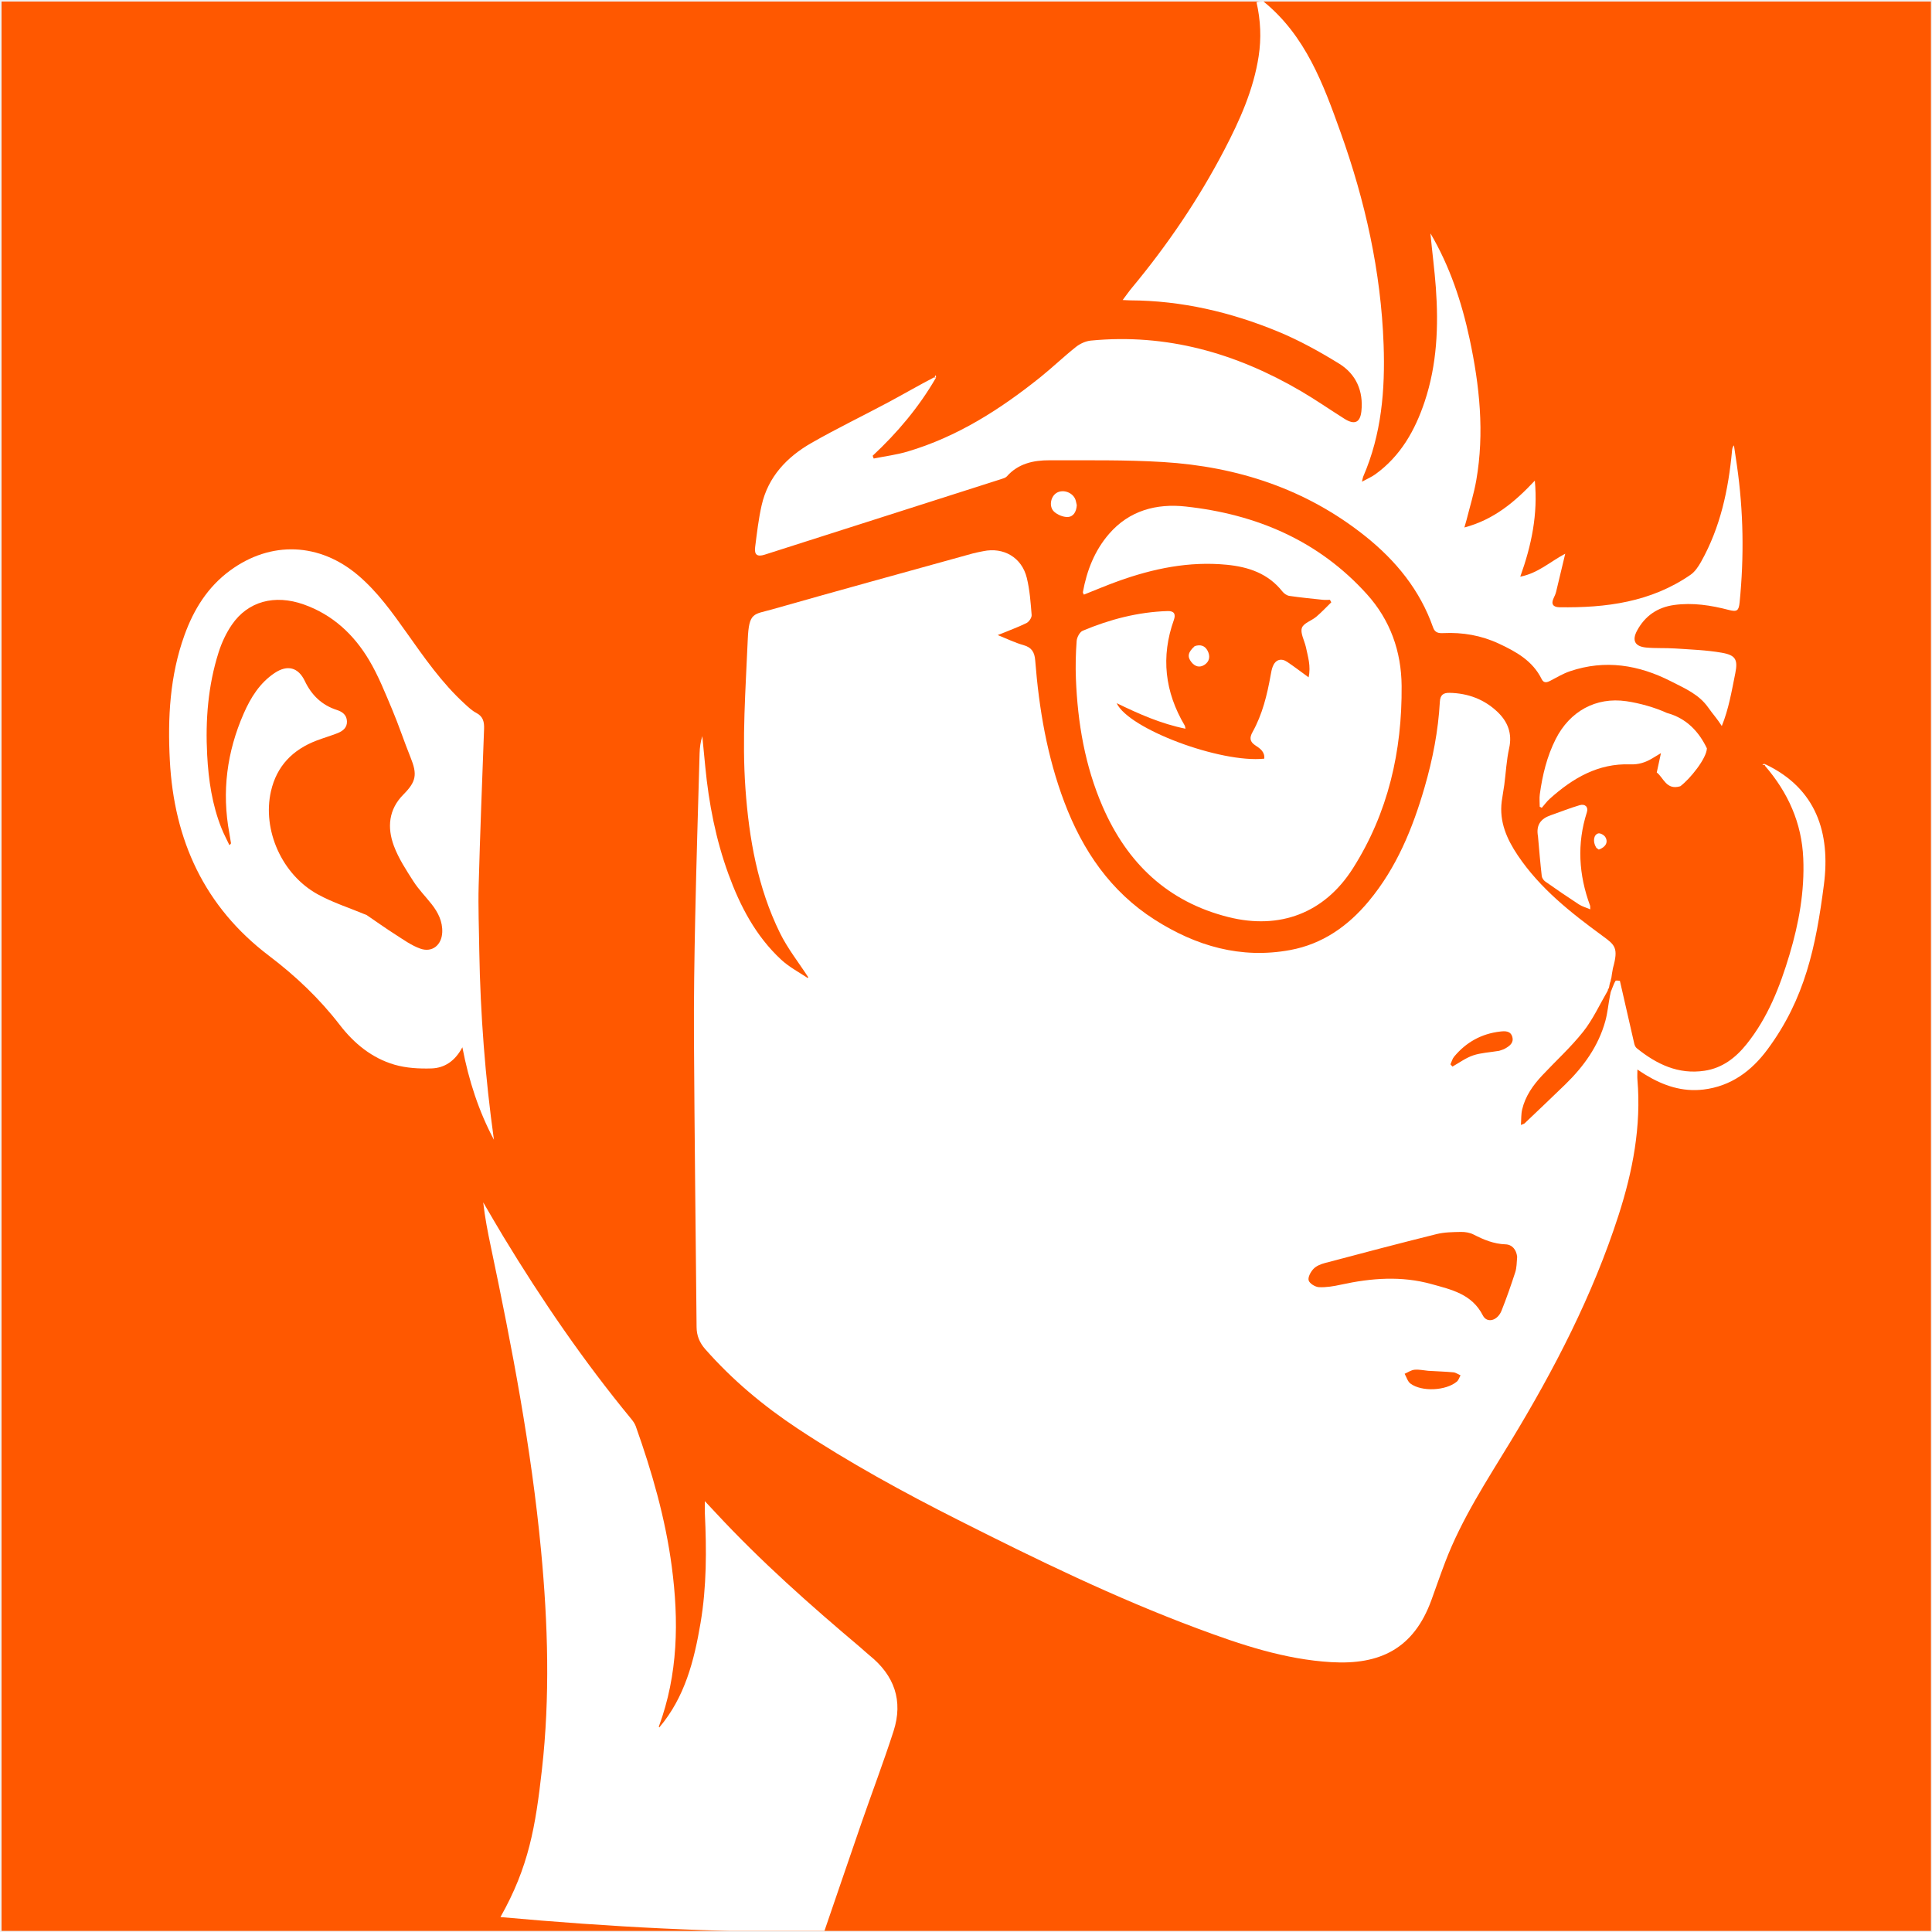
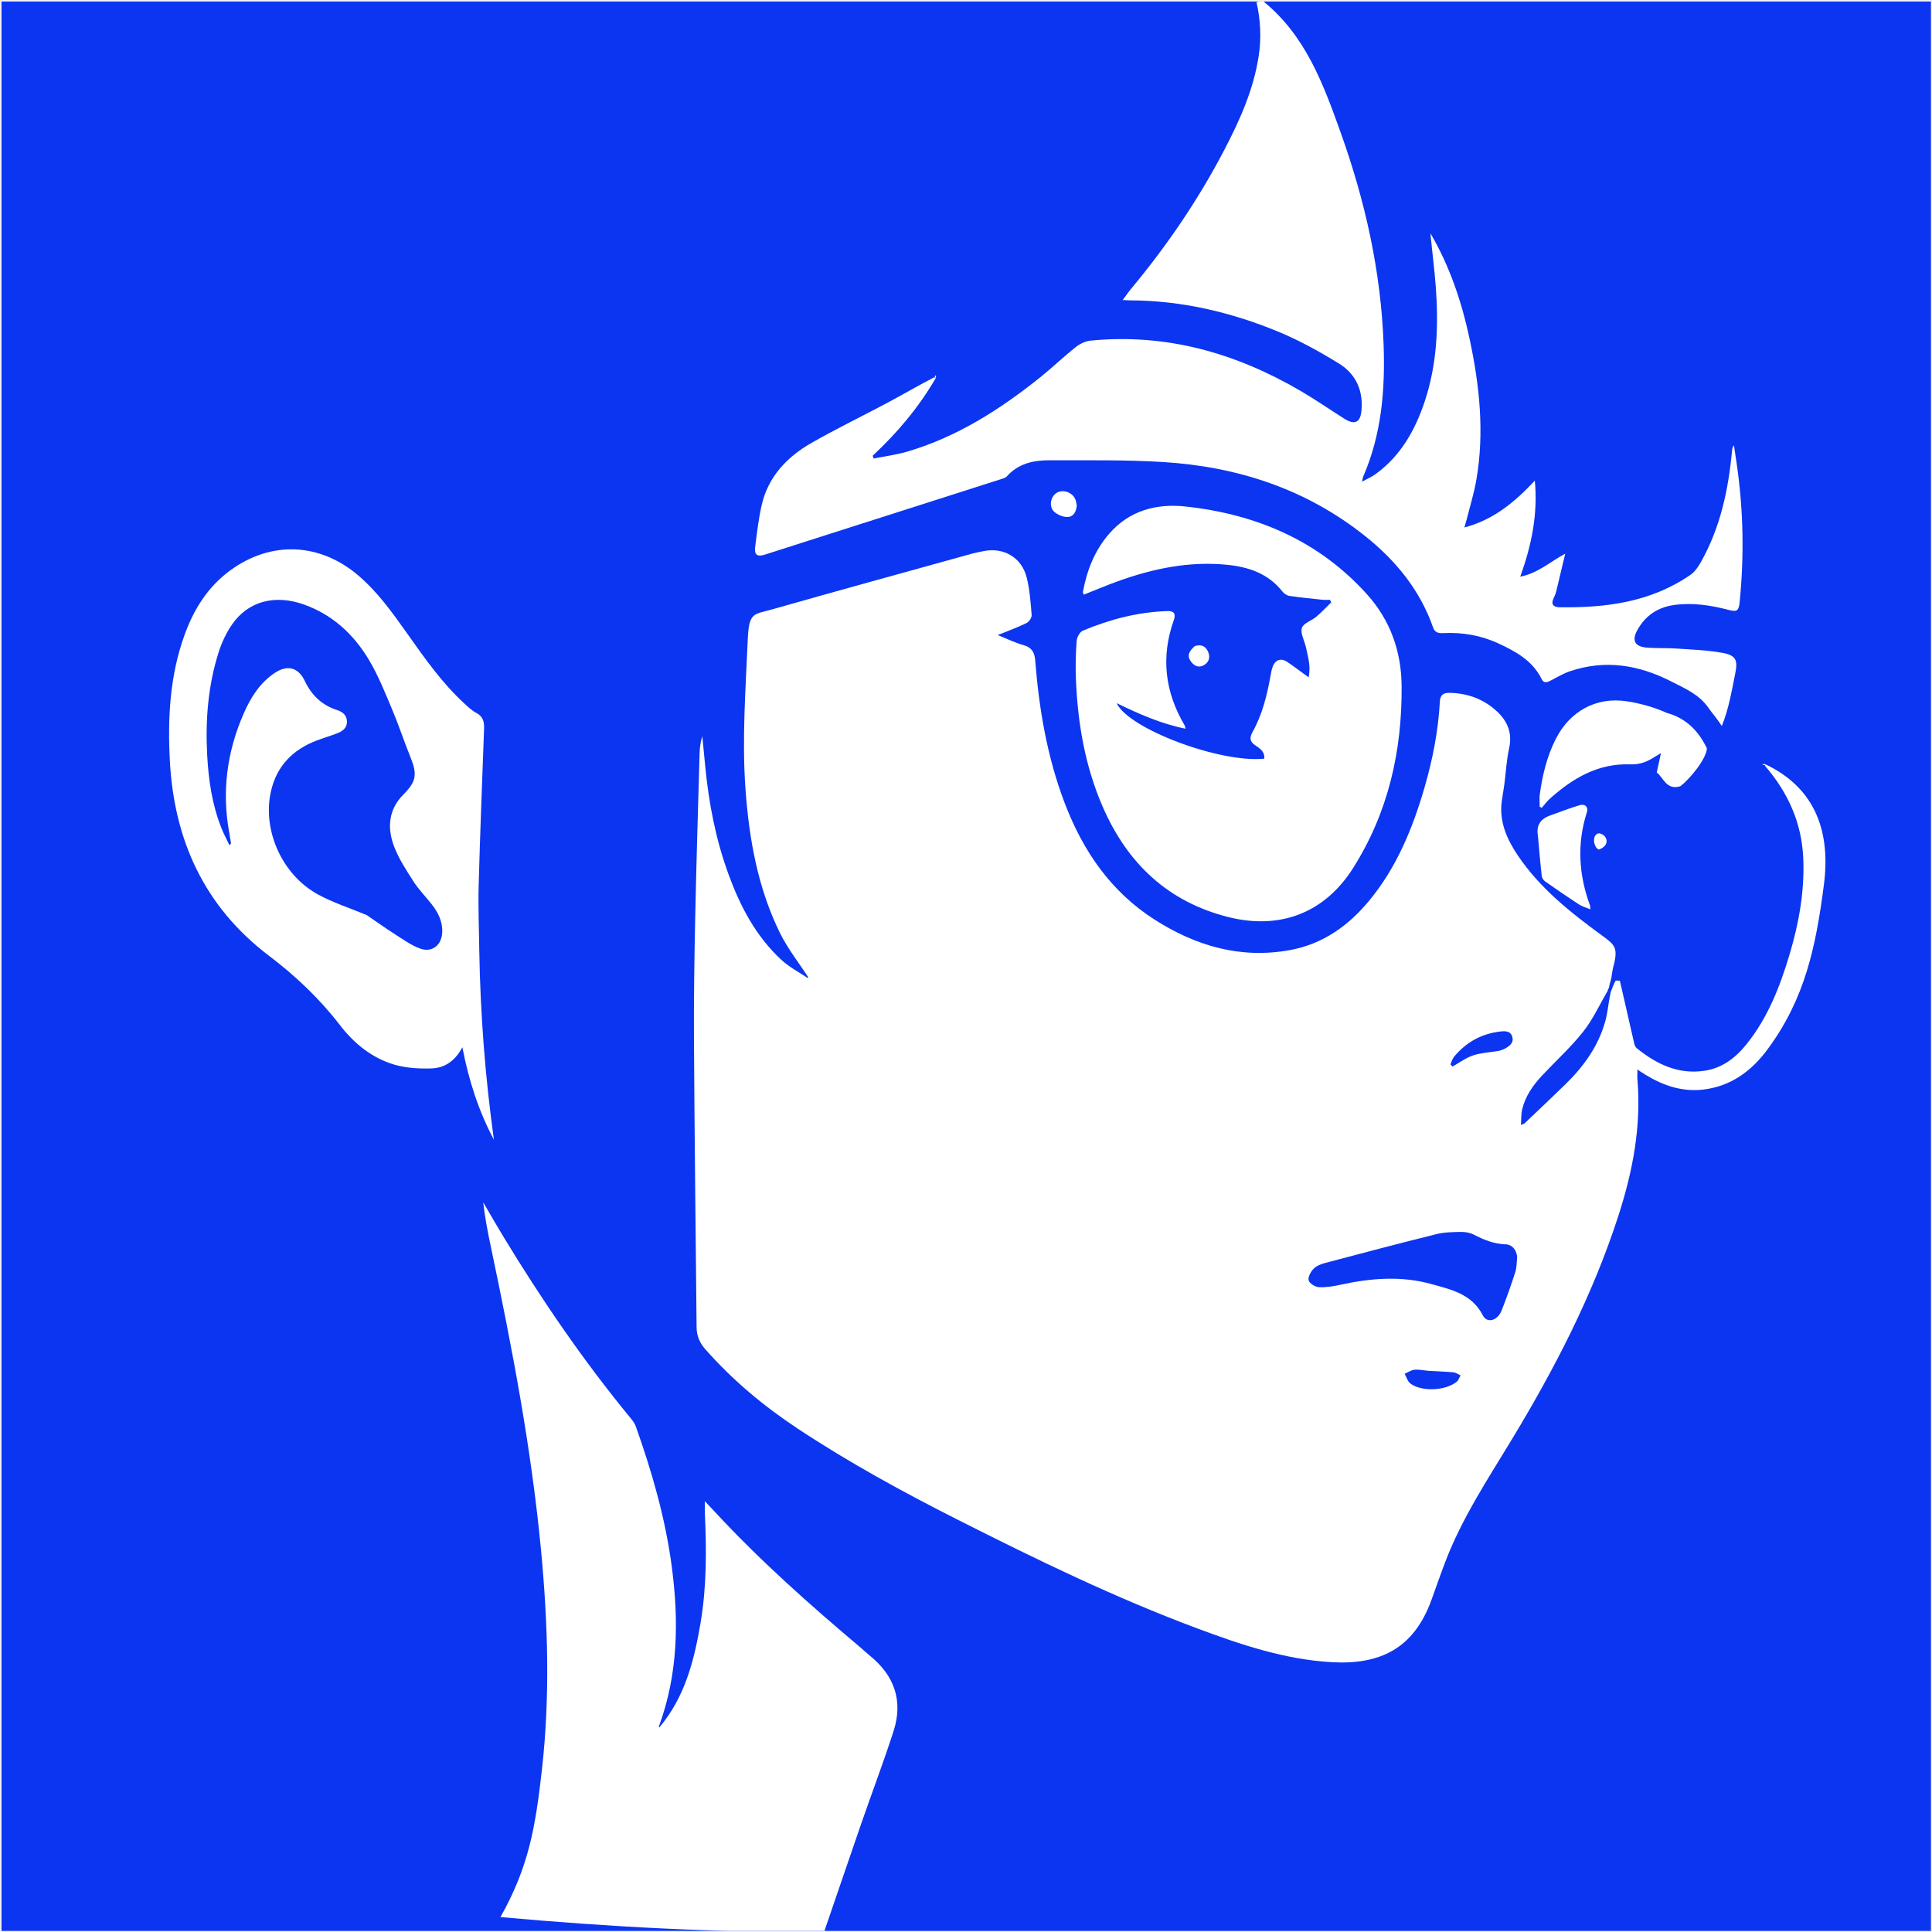
<svg xmlns="http://www.w3.org/2000/svg" width="423" height="423" viewBox="0 0 423 423" fill="none">
-   <g clip-path="url(#clip0_7_902)">
-     <rect x="0.337" y="0.337" width="422.429" height="422.429" fill="#FF5800" />
+   <g clip-path="url(#clip0_7_750)">
+     <rect x="0.337" y="0.337" width="422.429" height="422.429" fill="#0B35F1" />
    <path d="M276.646 0.337C285.862 7.826 289.728 18.406 293.506 28.951C298.89 43.976 302.361 59.448 302.933 75.452C303.287 85.339 302.484 95.106 298.468 104.346C298.382 104.544 298.362 104.769 298.195 105.468C299.377 104.819 300.319 104.421 301.127 103.838C306.647 99.853 309.816 94.234 311.919 87.94C314.635 79.807 314.982 71.411 314.368 62.95C314.087 59.09 313.574 55.246 313.198 51.258C313.23 51.121 313.192 51.093 313.192 51.093C317.42 58.291 320.029 66.102 321.764 74.214C323.951 84.438 325.039 94.745 323.222 105.153C322.713 108.071 321.82 110.922 321.099 113.803C320.996 114.215 320.867 114.62 320.618 115.491C327.094 113.765 331.676 109.891 336.042 105.233C336.732 112.581 335.332 119.352 332.854 126.259C336.767 125.492 339.347 123.002 342.698 121.232C342.037 124.006 341.386 126.783 340.706 129.553C340.587 130.038 340.376 130.508 340.158 130.962C339.521 132.29 340.11 132.932 341.395 132.952C351.602 133.114 361.476 131.837 370.143 125.84C371.105 125.175 371.844 124.056 372.434 123.007C376.67 115.465 378.427 107.216 379.217 98.704C379.254 98.315 379.287 97.926 379.638 97.496C379.859 98.984 380.085 100.472 380.298 101.961C381.722 111.906 381.88 121.875 380.881 131.867C380.697 133.708 380.32 134.015 378.518 133.546C374.579 132.519 370.605 131.896 366.528 132.461C362.885 132.966 360.143 134.864 358.418 138.087C357.266 140.239 357.965 141.539 360.402 141.773C362.518 141.976 364.664 141.837 366.788 141.981C370.193 142.212 373.629 142.326 376.978 142.912C380.002 143.442 380.533 144.42 379.931 147.407C379.133 151.364 378.487 155.249 376.978 158.959C375.904 157.273 375.032 156.376 374.034 154.949C372.003 152.046 369.021 150.786 365.872 149.18C358.781 145.563 351.433 144.359 343.738 146.965C342.266 147.464 340.894 148.277 339.51 149.008C338.722 149.424 338.014 149.657 337.534 148.681C335.567 144.676 331.934 142.671 328.139 140.904C324.306 139.119 320.239 138.414 316.018 138.614C315.006 138.662 314.181 138.568 313.764 137.378C310.888 129.168 305.592 122.713 298.886 117.366C285.96 107.059 270.96 102.167 254.668 101.162C246.385 100.651 238.058 100.801 229.751 100.776C226.255 100.765 222.927 101.492 220.433 104.312C220.163 104.616 219.663 104.75 219.244 104.884C201.975 110.409 184.703 115.926 167.429 121.44C165.803 121.959 165.118 121.482 165.333 119.793C165.722 116.733 166.074 113.651 166.752 110.648C168.172 104.366 172.305 100.045 177.686 96.967C183.187 93.821 188.91 91.067 194.501 88.077C197.814 86.305 201.061 84.409 204.532 82.611C204.779 82.689 204.833 82.725 204.887 82.761C201.184 89.159 196.467 94.746 191.063 99.785C191.139 99.987 191.215 100.189 191.291 100.391C193.756 99.895 196.276 99.583 198.678 98.872C209.58 95.646 218.966 89.649 227.745 82.615C230.417 80.475 232.89 78.086 235.572 75.959C236.473 75.244 237.708 74.677 238.84 74.568C255.438 72.968 270.639 77.319 284.851 85.642C288.094 87.541 291.186 89.694 294.369 91.696C296.542 93.064 297.798 92.57 298.069 90.031C298.538 85.641 296.911 81.912 293.203 79.624C288.927 76.987 284.474 74.519 279.838 72.606C269.493 68.335 258.705 65.809 247.431 65.762C247.039 65.761 246.648 65.73 245.802 65.692C246.566 64.675 247.134 63.846 247.774 63.076C255.592 53.675 262.43 43.61 268.084 32.767C271.464 26.287 274.451 19.634 275.575 12.317C276.178 8.389 276.018 4.484 275.104 0.475C275.569 0.337 276.038 0.337 276.646 0.337Z" fill="white" />
    <path d="M109.569 419.732C115.796 408.704 117.242 399.935 118.649 387.464C120.452 371.485 119.974 355.495 118.466 339.527C116.344 317.066 112.096 294.95 107.454 272.902C106.785 269.727 106.167 266.541 105.796 263.25C107.265 265.749 108.705 268.266 110.208 270.745C118.63 284.639 127.792 298.015 138.127 310.569C138.548 311.081 138.974 311.646 139.192 312.259C142.75 322.258 145.678 332.418 147.077 342.976C148.653 354.864 148.47 366.592 144.26 377.99C144.311 377.961 144.245 377.922 144.179 377.883C144.238 377.991 144.297 378.098 144.355 378.206C149.943 371.609 151.983 363.596 153.377 355.357C154.724 347.404 154.704 339.382 154.327 331.352C154.293 330.629 154.322 329.904 154.322 328.667C155.284 329.695 155.985 330.439 156.681 331.189C166.509 341.788 177.301 351.35 188.333 360.656C189.02 361.235 189.661 361.868 190.361 362.429C195.799 366.796 197.79 372.35 195.637 379.026C193.454 385.794 190.923 392.449 188.596 399.172C185.864 407.066 183.188 414.979 180.427 422.994C156.423 423.103 133.842 421.923 109.569 419.732Z" fill="white" />
    <path d="M386.514 167.33C397.689 172.637 400.793 182.396 399.335 193.683C397.581 207.262 395.192 218.692 386.968 229.783C383.481 234.486 378.996 237.828 372.948 238.551C368.32 239.104 364.189 237.692 360.302 235.334C359.749 234.998 359.215 234.632 358.499 234.167C358.499 235.096 358.451 235.751 358.506 236.397C359.367 246.593 357.484 256.417 354.38 266.047C348.716 283.617 340.285 299.879 330.735 315.603C325.548 324.144 320.048 332.518 316.451 341.92C315.387 344.7 314.42 347.516 313.403 350.313C309.524 360.987 302.119 364.547 291.462 363.919C281.257 363.318 271.674 360.088 262.197 356.555C244.192 349.844 226.94 341.451 209.814 332.799C197.779 326.718 185.953 320.26 174.69 312.813C167.201 307.861 160.376 302.163 154.424 295.41C153.135 293.948 152.531 292.412 152.513 290.564C152.308 269.557 152.062 248.55 151.939 227.543C151.887 218.669 152.026 209.791 152.211 200.919C152.462 188.904 152.834 176.892 153.174 164.879C153.209 163.65 153.377 162.424 153.766 161.171C153.983 163.415 154.202 165.659 154.419 167.904C155.194 175.923 156.721 183.786 159.484 191.369C162.046 198.399 165.469 204.954 171.033 210.114C172.718 211.677 174.812 212.798 176.755 214.071C176.761 214.077 176.731 214.133 176.701 214.189C176.791 214.119 176.88 214.048 176.97 213.978C174.88 210.75 172.448 207.69 170.763 204.262C165.884 194.333 163.995 183.613 163.212 172.673C162.432 161.773 163.254 150.9 163.717 140.014C163.974 133.973 165.009 134.569 169.036 133.424C183.661 129.263 198.326 125.241 212.978 121.176C213.735 120.967 214.514 120.839 215.284 120.677C219.723 119.745 223.707 122.042 224.806 126.501C225.458 129.15 225.655 131.924 225.872 134.656C225.917 135.229 225.291 136.147 224.735 136.421C222.844 137.352 220.847 138.066 218.44 139.047C220.501 139.868 222.224 140.724 224.044 141.231C225.869 141.738 226.508 142.76 226.652 144.585C227.487 155.199 229.252 165.633 233.04 175.646C237.038 186.217 243.16 195.204 252.818 201.363C261.861 207.13 271.676 210.002 282.477 208.007C289.585 206.695 295.16 202.755 299.705 197.281C305.783 189.962 309.3 181.363 311.912 172.347C313.682 166.237 314.898 160.011 315.248 153.645C315.328 152.205 315.955 151.667 317.355 151.694C321.408 151.772 324.989 153.108 327.898 155.896C330.114 158.02 331.136 160.598 330.417 163.83C329.835 166.445 329.708 169.161 329.356 171.829C329.195 173.047 328.945 174.254 328.792 175.474C328.232 179.926 329.907 183.708 332.316 187.291C337.205 194.559 343.964 199.861 350.911 204.943C353.614 206.919 354.385 207.533 353.142 211.982C352.971 212.862 352.882 213.502 352.793 214.146C352.793 214.15 352.792 214.158 352.781 214.17C352.77 214.183 352.784 214.212 352.731 214.293C352.674 214.5 352.67 214.627 352.63 214.812C352.594 214.87 352.601 215.006 352.521 215.093C352.403 215.487 352.364 215.795 352.295 216.164C352.264 216.227 352.268 216.366 352.203 216.416C352.055 216.554 352.032 216.657 352.016 216.887C350.214 219.978 348.763 223.192 346.638 225.872C343.927 229.29 340.655 232.261 337.658 235.456C335.639 237.608 333.954 239.995 333.265 242.918C333.023 243.941 333.086 245.036 332.995 246.304C333.506 246.087 333.683 246.061 333.789 245.96C336.755 243.135 339.733 240.322 342.671 237.467C346.717 233.534 349.961 229.062 351.48 223.547C351.973 221.755 352.128 219.87 352.503 217.945C352.573 217.727 352.579 217.59 352.622 217.371C352.678 217.169 352.696 217.05 352.787 216.87C352.883 216.686 352.905 216.563 352.971 216.372C353.065 216.203 353.089 216.097 353.166 215.913C353.269 215.704 353.294 215.567 353.387 215.361C353.521 215.114 353.588 214.936 353.752 214.692C354.121 214.667 354.394 214.708 354.667 214.749C355.711 219.333 356.748 223.917 357.811 228.496C357.894 228.855 358.076 229.272 358.348 229.492C362.684 232.991 367.448 235.308 373.216 234.432C377.09 233.845 379.994 231.613 382.39 228.63C387.056 222.82 389.707 216.028 391.806 209.001C393.858 202.131 395.125 195.111 394.813 187.905C394.479 180.193 391.506 173.537 386.403 167.634C386.422 167.462 386.514 167.33 386.514 167.33ZM332.173 275.158C331.989 273.629 331.105 272.494 329.634 272.442C327.064 272.352 324.853 271.436 322.635 270.295C321.823 269.877 320.794 269.707 319.87 269.724C318.08 269.757 316.238 269.773 314.518 270.2C306.357 272.226 298.225 274.372 290.096 276.527C289.197 276.766 288.201 277.163 287.586 277.807C286.97 278.454 286.321 279.633 286.524 280.337C286.721 281.018 287.965 281.78 288.782 281.819C290.379 281.895 292.024 281.611 293.604 281.266C300.215 279.823 306.831 279.306 313.437 281.148C317.791 282.361 322.272 283.318 324.656 287.997C325.571 289.792 327.865 289.183 328.754 286.961C329.858 284.202 330.831 281.387 331.751 278.561C332.074 277.569 332.072 276.471 332.173 275.158ZM328.225 230.072C328.646 229.919 329.096 229.818 329.481 229.602C330.489 229.035 331.496 228.348 331.103 226.996C330.716 225.664 329.495 225.729 328.434 225.853C324.346 226.331 320.986 228.202 318.364 231.36C317.982 231.819 317.827 232.466 317.567 233.026C317.712 233.192 317.857 233.357 318.001 233.523C319.506 232.685 320.931 231.611 322.536 231.072C324.251 230.496 326.135 230.424 328.225 230.072ZM312.699 300.13C311.696 300.037 310.677 299.799 309.692 299.897C308.951 299.97 308.252 300.472 307.534 300.783C307.947 301.509 308.191 302.461 308.804 302.92C311.279 304.771 316.588 304.503 318.974 302.49C319.354 302.169 319.514 301.588 319.777 301.127C319.254 300.896 318.746 300.514 318.207 300.463C316.479 300.299 314.739 300.257 312.699 300.13Z" fill="white" />
    <path d="M285.904 141.612C285.542 140.121 284.661 138.575 285.045 137.467C285.408 136.422 287.16 135.907 288.194 135.032C289.351 134.054 290.386 132.933 291.474 131.874C291.377 131.693 291.28 131.511 291.183 131.329C290.659 131.329 290.13 131.376 289.611 131.322C287.172 131.065 284.728 130.826 282.302 130.47C281.758 130.39 281.145 129.969 280.793 129.524C277.664 125.57 273.391 124.117 268.571 123.648C260.333 122.847 252.483 124.481 244.801 127.241C242.287 128.145 239.825 129.195 237.306 130.192C237.2 129.93 237.069 129.771 237.093 129.64C237.95 124.917 239.662 120.54 242.823 116.888C247.257 111.766 253.19 110.199 259.608 110.9C275.075 112.59 288.711 118.367 299.302 130.128C304.376 135.763 306.815 142.599 306.877 150.176C306.994 164.457 303.932 177.959 296.21 190.121C289.984 199.926 280.195 203.615 268.943 200.787C255.625 197.44 246.784 188.956 241.417 176.604C237.539 167.68 235.94 158.236 235.562 148.57C235.454 145.827 235.525 143.067 235.726 140.331C235.784 139.536 236.399 138.375 237.059 138.097C242.995 135.599 249.166 133.994 255.645 133.788C257.045 133.744 257.473 134.439 257.015 135.723C254.126 143.808 255.035 151.5 259.383 158.844C259.463 158.978 259.465 159.158 259.559 159.545C254.198 158.47 249.372 156.322 244.483 153.951C247.119 159.616 267.223 167.113 276.804 166.107C276.96 164.625 275.883 163.86 274.898 163.229C273.586 162.389 273.555 161.504 274.239 160.275C276.4 156.399 277.426 152.153 278.201 147.83C278.319 147.17 278.435 146.493 278.683 145.876C279.263 144.43 280.499 144.029 281.807 144.905C283.332 145.927 284.79 147.048 286.512 148.297C287.048 145.82 286.36 143.793 285.904 141.612Z" fill="white" />
    <path d="M104.936 208.211C105.178 222.152 106.232 235.871 108.142 249.545C104.826 243.306 102.66 236.694 101.233 229.293C99.62 232.34 97.301 233.838 94.464 233.926C91.764 234.008 88.929 233.853 86.357 233.102C81.425 231.661 77.517 228.455 74.413 224.426C69.954 218.637 64.73 213.684 58.927 209.287C44.748 198.544 38.092 183.95 37.183 166.474C36.698 157.162 37.184 147.942 40.392 139.055C42.415 133.45 45.445 128.548 50.326 124.947C59.292 118.332 70.023 118.775 78.507 126.047C82.692 129.635 85.857 134.061 89.007 138.502C92.907 144 96.749 149.54 101.765 154.12C102.55 154.837 103.348 155.603 104.276 156.083C105.786 156.864 106.04 158.078 105.985 159.577C105.567 171.02 105.11 182.461 104.8 193.907C104.672 198.617 104.876 203.337 104.936 208.211ZM80.288 200.353C82.367 201.769 84.415 203.237 86.536 204.588C88.316 205.721 90.078 207.012 92.036 207.701C94.639 208.617 96.708 206.906 96.825 204.129C96.926 201.753 95.918 199.766 94.498 197.961C93.179 196.283 91.655 194.743 90.511 192.957C88.918 190.469 87.253 187.934 86.235 185.191C84.747 181.186 85.072 177.224 88.325 173.953C91.148 171.115 91.39 169.545 89.89 165.841C88.481 162.362 87.315 158.782 85.856 155.326C84.311 151.667 82.836 147.928 80.813 144.532C77.463 138.906 72.815 134.568 66.484 132.335C60.12 130.09 54.282 131.651 50.763 136.783C49.515 138.603 48.538 140.702 47.868 142.81C45.543 150.117 44.954 157.663 45.358 165.283C45.649 170.793 46.444 176.233 48.52 181.401C49.02 182.643 49.655 183.83 50.228 185.042C50.54 184.781 50.583 184.667 50.566 184.562C50.455 183.841 50.342 183.12 50.209 182.402C48.53 173.344 49.678 164.61 53.36 156.215C54.882 152.745 56.866 149.531 60.116 147.358C62.917 145.484 65.306 146.097 66.739 149.104C68.221 152.213 70.472 154.391 73.765 155.447C74.988 155.84 75.896 156.542 75.962 157.902C76.031 159.296 75.08 160.05 73.936 160.506C72.425 161.106 70.855 161.556 69.335 162.134C64.099 164.128 60.577 167.701 59.319 173.264C57.408 181.711 61.701 191.47 69.544 195.794C72.859 197.622 76.541 198.785 80.288 200.353Z" fill="white" />
    <path d="M367.882 172.147C364.812 173.069 364.224 170.248 362.737 169.127C363.032 167.768 363.298 166.549 363.658 164.892C362.716 165.461 362.206 165.773 361.692 166.078C360.225 166.948 358.728 167.42 356.931 167.353C349.902 167.089 344.321 170.388 339.302 174.898C338.655 175.48 338.139 176.208 337.561 176.868C337.413 176.789 337.264 176.711 337.115 176.633C337.115 175.718 337.01 174.789 337.133 173.892C337.71 169.705 338.687 165.625 340.611 161.821C343.673 155.767 349.373 152.544 356.103 153.529C358.937 153.944 362.338 154.888 364.947 156.093C369.33 157.273 372.027 160.307 373.713 163.847C373.658 166.041 370.004 170.59 367.882 172.147Z" fill="white" />
    <path d="M336.731 183.09C336.269 180.577 337.392 179.231 339.515 178.496C341.63 177.762 343.713 176.922 345.858 176.291C347.06 175.938 347.803 176.697 347.439 177.833C345.226 184.738 345.652 191.535 348.132 198.273C348.184 198.415 348.154 198.586 348.18 199.094C347.24 198.694 346.39 198.466 345.689 198.01C343.2 196.389 340.749 194.71 338.321 193C337.954 192.741 337.604 192.223 337.555 191.789C337.233 188.949 336.996 186.099 336.731 183.09Z" fill="white" />
    <path d="M235.757 110.604C235.665 112.034 235.031 113.16 233.739 113.194C232.762 113.22 231.567 112.723 230.823 112.061C229.62 110.993 229.981 108.814 231.262 107.961C232.53 107.116 234.51 107.63 235.314 109.063C235.551 109.486 235.613 110.006 235.757 110.604Z" fill="white" />
    <path d="M261.574 141.468C262.877 141.034 263.834 141.401 264.392 142.469C265.007 143.645 264.862 144.819 263.689 145.574C262.64 146.249 261.629 145.933 260.864 144.985C259.897 143.787 260.086 142.79 261.574 141.468Z" fill="white" />
    <path d="M350.049 186.012C349.763 185.825 349.555 185.701 349.446 185.518C348.713 184.298 348.893 182.762 349.923 182.472C350.344 182.353 351.175 182.807 351.452 183.237C352.168 184.346 351.588 185.467 350.049 186.012Z" fill="white" />
-     <path d="M386.373 167.525C386.204 167.529 386.085 167.47 385.889 167.387C385.811 167.364 385.796 167.402 385.796 167.402C385.958 167.334 386.119 167.265 386.398 167.263C386.514 167.33 386.423 167.462 386.373 167.525Z" fill="white" />
+     <path d="M386.372 167.525C386.203 167.529 386.085 167.47 385.888 167.387C385.81 167.364 385.796 167.402 385.796 167.402C385.957 167.334 386.119 167.265 386.397 167.263C386.514 167.33 386.422 167.462 386.372 167.525Z" fill="white" />
    <path d="M385.79 167.365C385.769 167.366 385.845 167.368 385.845 167.368C385.845 167.368 385.788 167.342 385.792 167.372C385.796 167.403 385.811 167.364 385.79 167.365Z" fill="white" />
    <path d="M204.856 82.082C204.904 82.236 204.952 82.39 204.943 82.653C204.833 82.725 204.779 82.689 204.649 82.591C204.658 82.436 204.742 82.341 204.857 82.173C204.888 82.099 204.856 82.082 204.856 82.082Z" fill="white" />
    <path d="M204.9 82.085C204.912 82.071 204.852 82.16 204.852 82.16C204.852 82.16 204.904 82.105 204.88 82.094C204.856 82.082 204.889 82.099 204.9 82.085Z" fill="white" />
    <path d="M313.249 49.677C313.269 49.664 313.18 49.766 313.18 49.766C313.18 49.766 313.277 49.71 313.235 49.686C313.192 49.662 313.23 49.69 313.249 49.677Z" fill="white" />
  </g>
  <defs>
-     <clipPath id="clip0_7_902">
+     <clipPath id="clip0_7_750">
      <rect width="422.766" height="422.766" fill="white" />
    </clipPath>
  </defs>
</svg>
